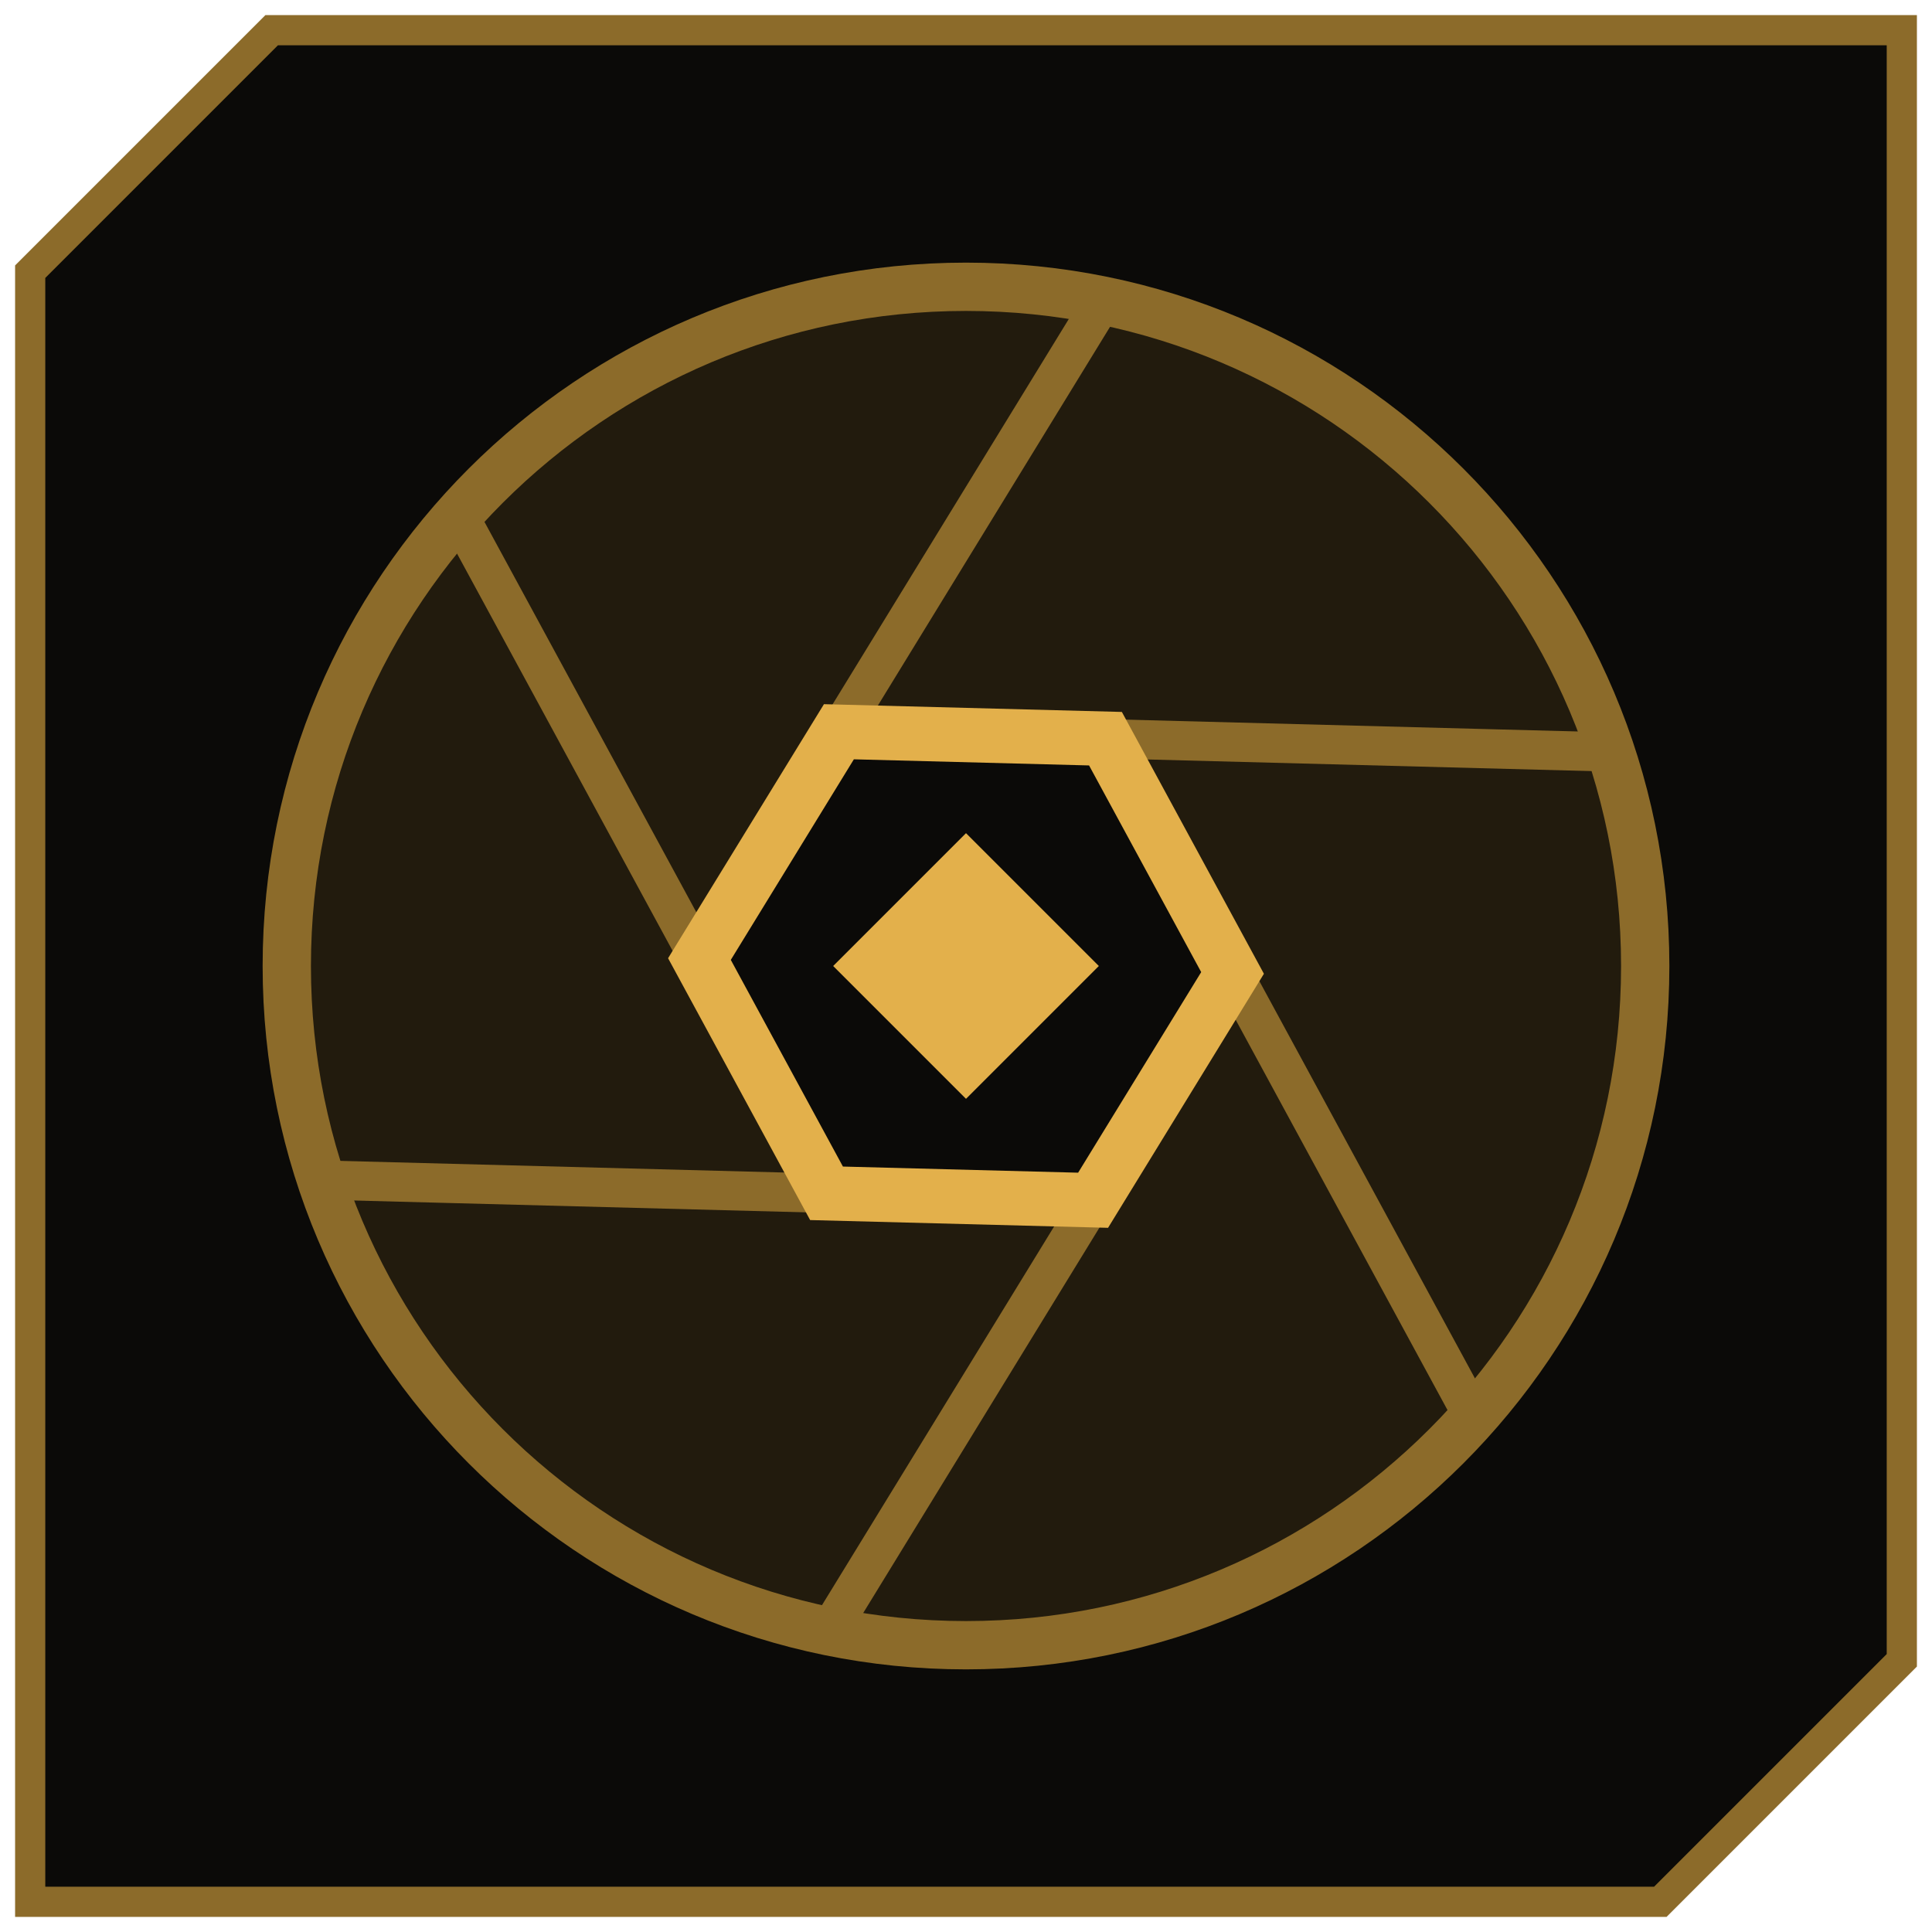
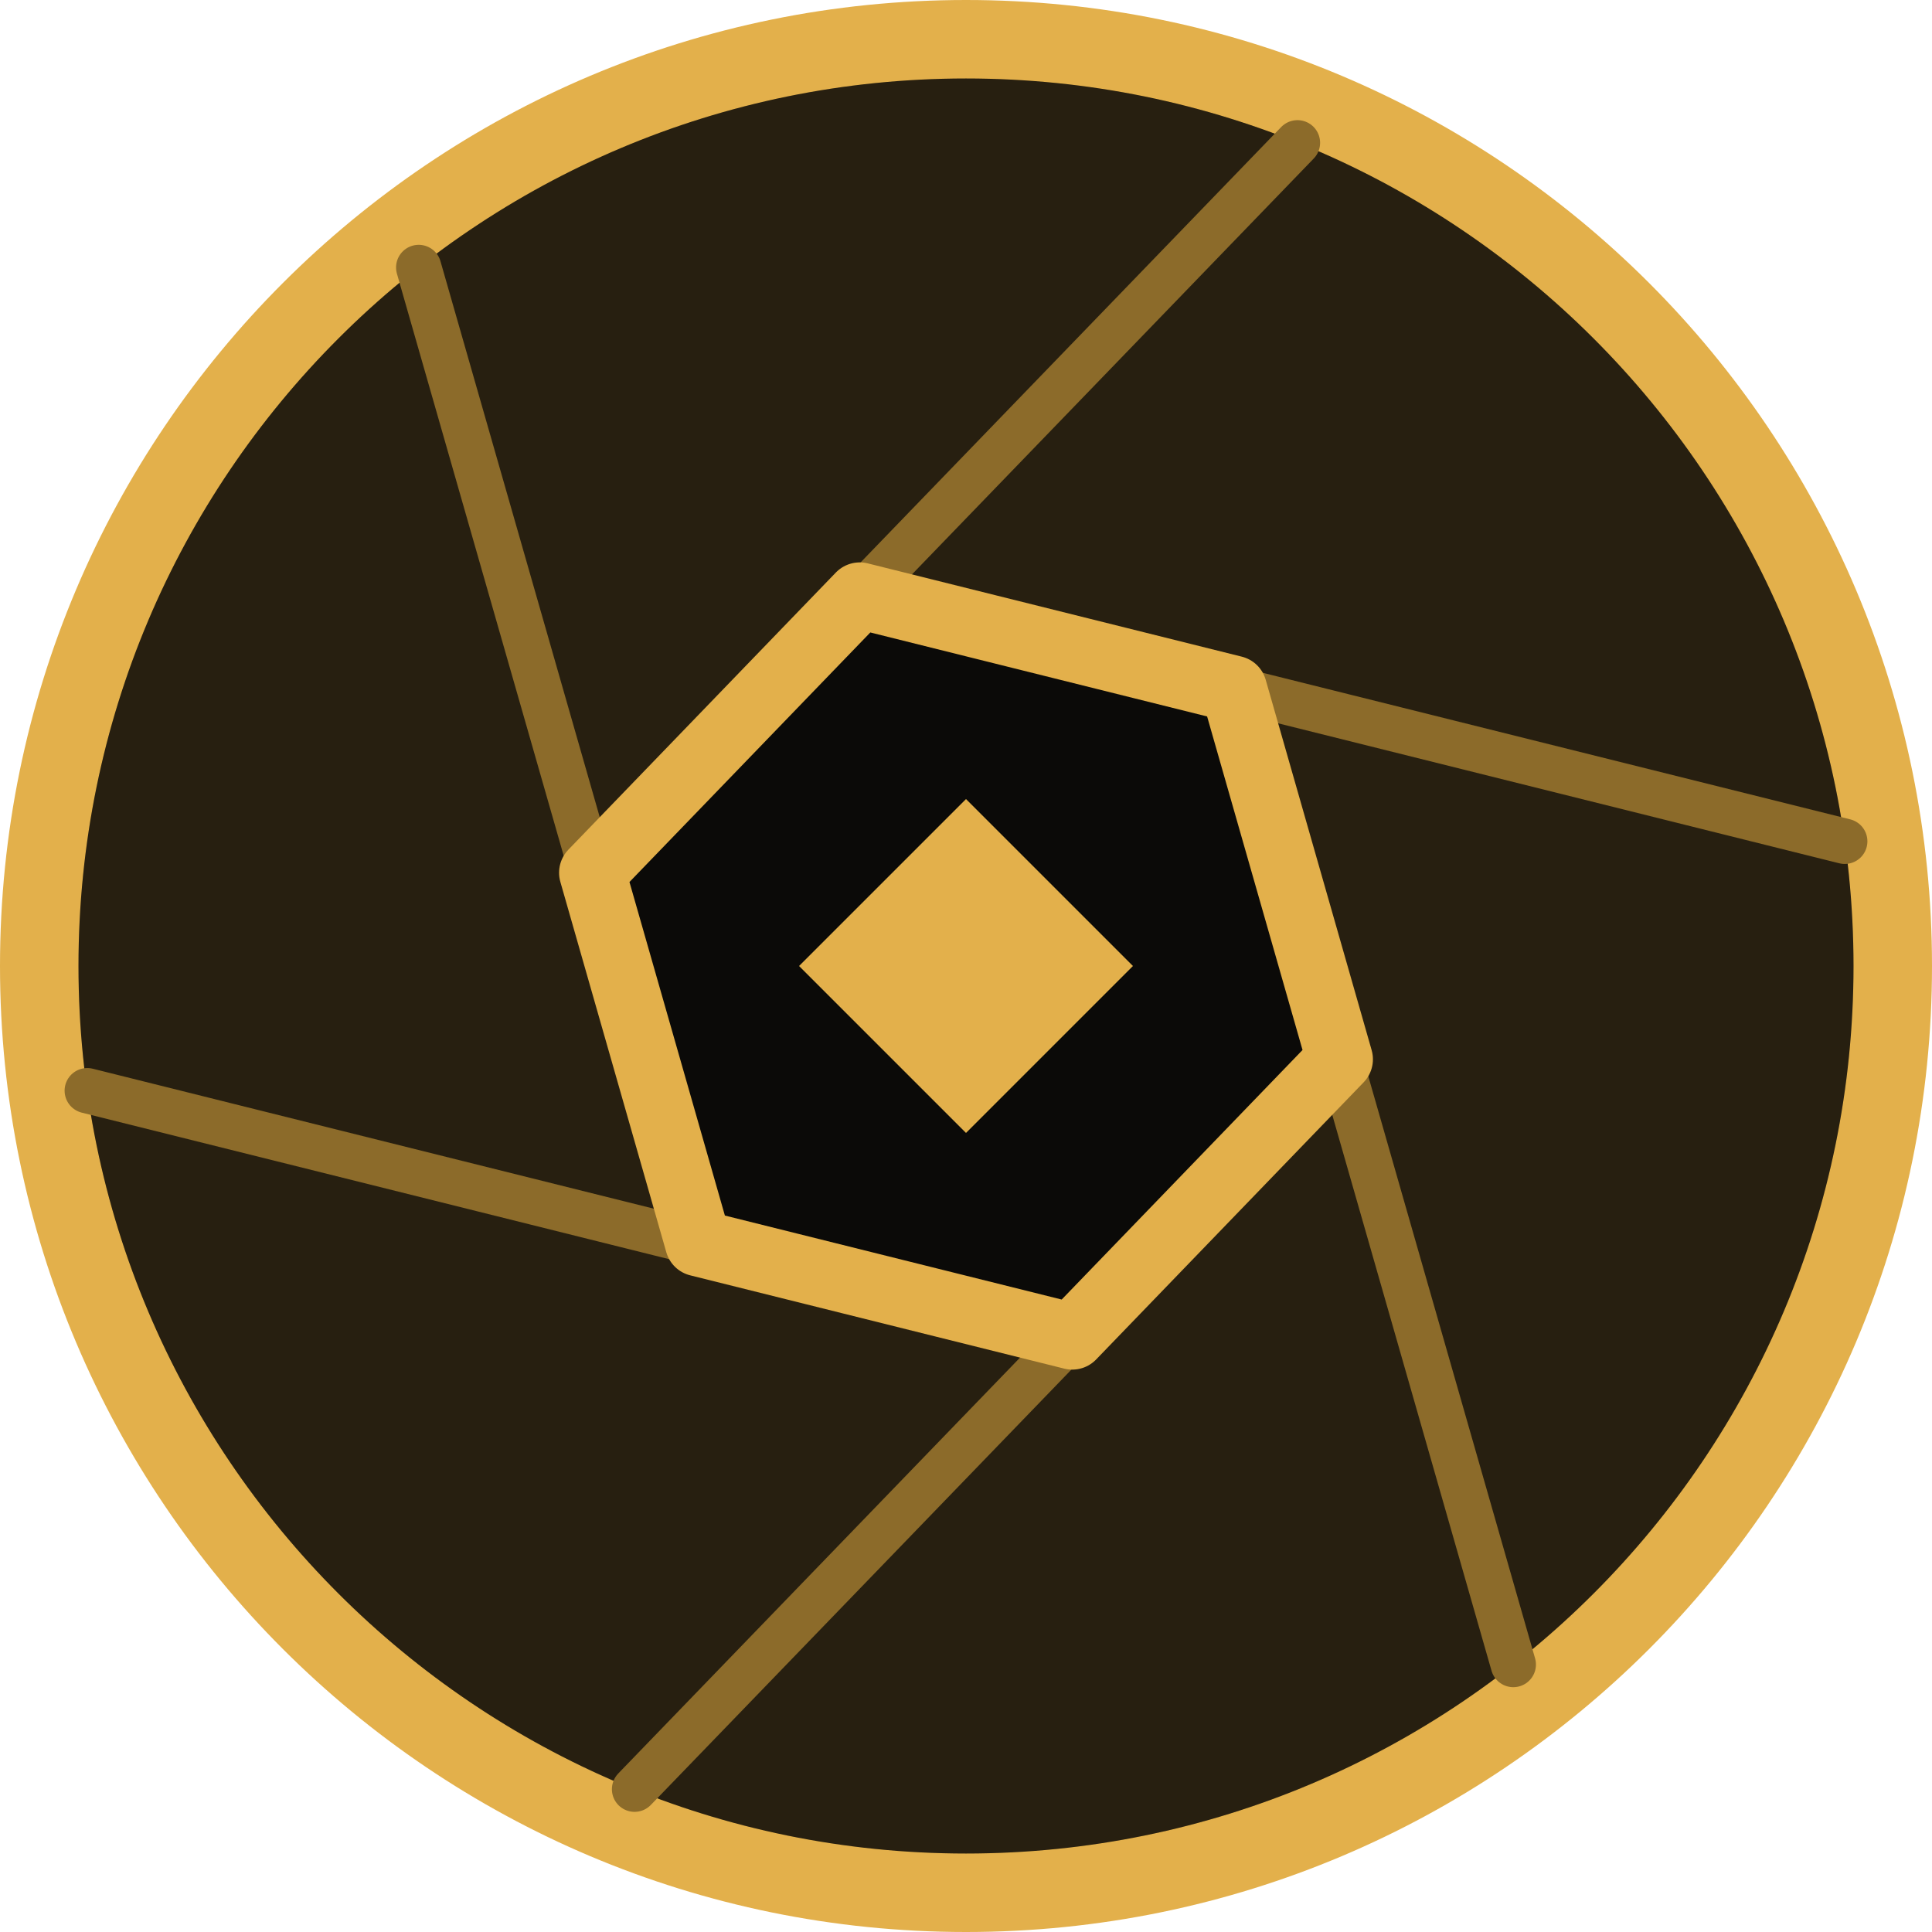
<svg xmlns="http://www.w3.org/2000/svg" width="1024" height="1024" viewBox="0 0 64 64">
-   <path d="M9 1H63V55L55 63H1V9Z" fill="#0B0A08" stroke="#8C6B2A" stroke-width="1" />
-   <circle cx="32" cy="32" r="22.5" fill="#221B0D" stroke="#8C6B2A" stroke-width="1.6" />
-   <path d="M40.83 32.23L27.46 54.04M36.21 39.76L10.65 39.09M27.38 39.53L15.18 17.05M23.17 31.77L36.54 9.96M27.79 24.24L53.35 24.91M36.62 24.47L48.82 46.95" stroke="#8C6B2A" stroke-width="1.3" />
-   <path d="M36.21 39.76 27.38 39.53 23.17 31.77 27.79 24.24 36.62 24.47 40.83 32.23Z" fill="#0B0A08" stroke="#E3B04B" stroke-width="1.8" />
-   <path d="M32 27.6 36.4 32 32 36.4 27.6 32Z" fill="#E3B04B" />
+   <circle cx="32.00" cy="32.00" r="30.70" fill="#0B0A08" stroke="#E3B04B" stroke-width="2.60" />
+   <circle cx="32.00" cy="32.00" r="29.40" fill="#E3B04B" fill-opacity="0.13" />
+   <path d="M44.38 35.09L21.02 59.27M35.52 44.27L2.89 36.13M23.13 41.18L13.87 8.86M19.62 28.91L42.98 4.73M28.48 19.73L61.11 27.87M40.87 22.82L50.13 55.14" stroke="#8C6B2A" stroke-width="1.50" stroke-linecap="round" />
+   <path d="M35.52 44.27 23.13 41.18 19.62 28.91 28.48 19.73 40.87 22.82 44.38 35.09Z" fill="#0B0A08" stroke="#E3B04B" stroke-width="2.20" stroke-linejoin="round" />
+   <path d="M32.00 26.47 37.53 32.00 32.00 37.53 26.47 32.00Z" fill="#E3B04B" />
</svg>
